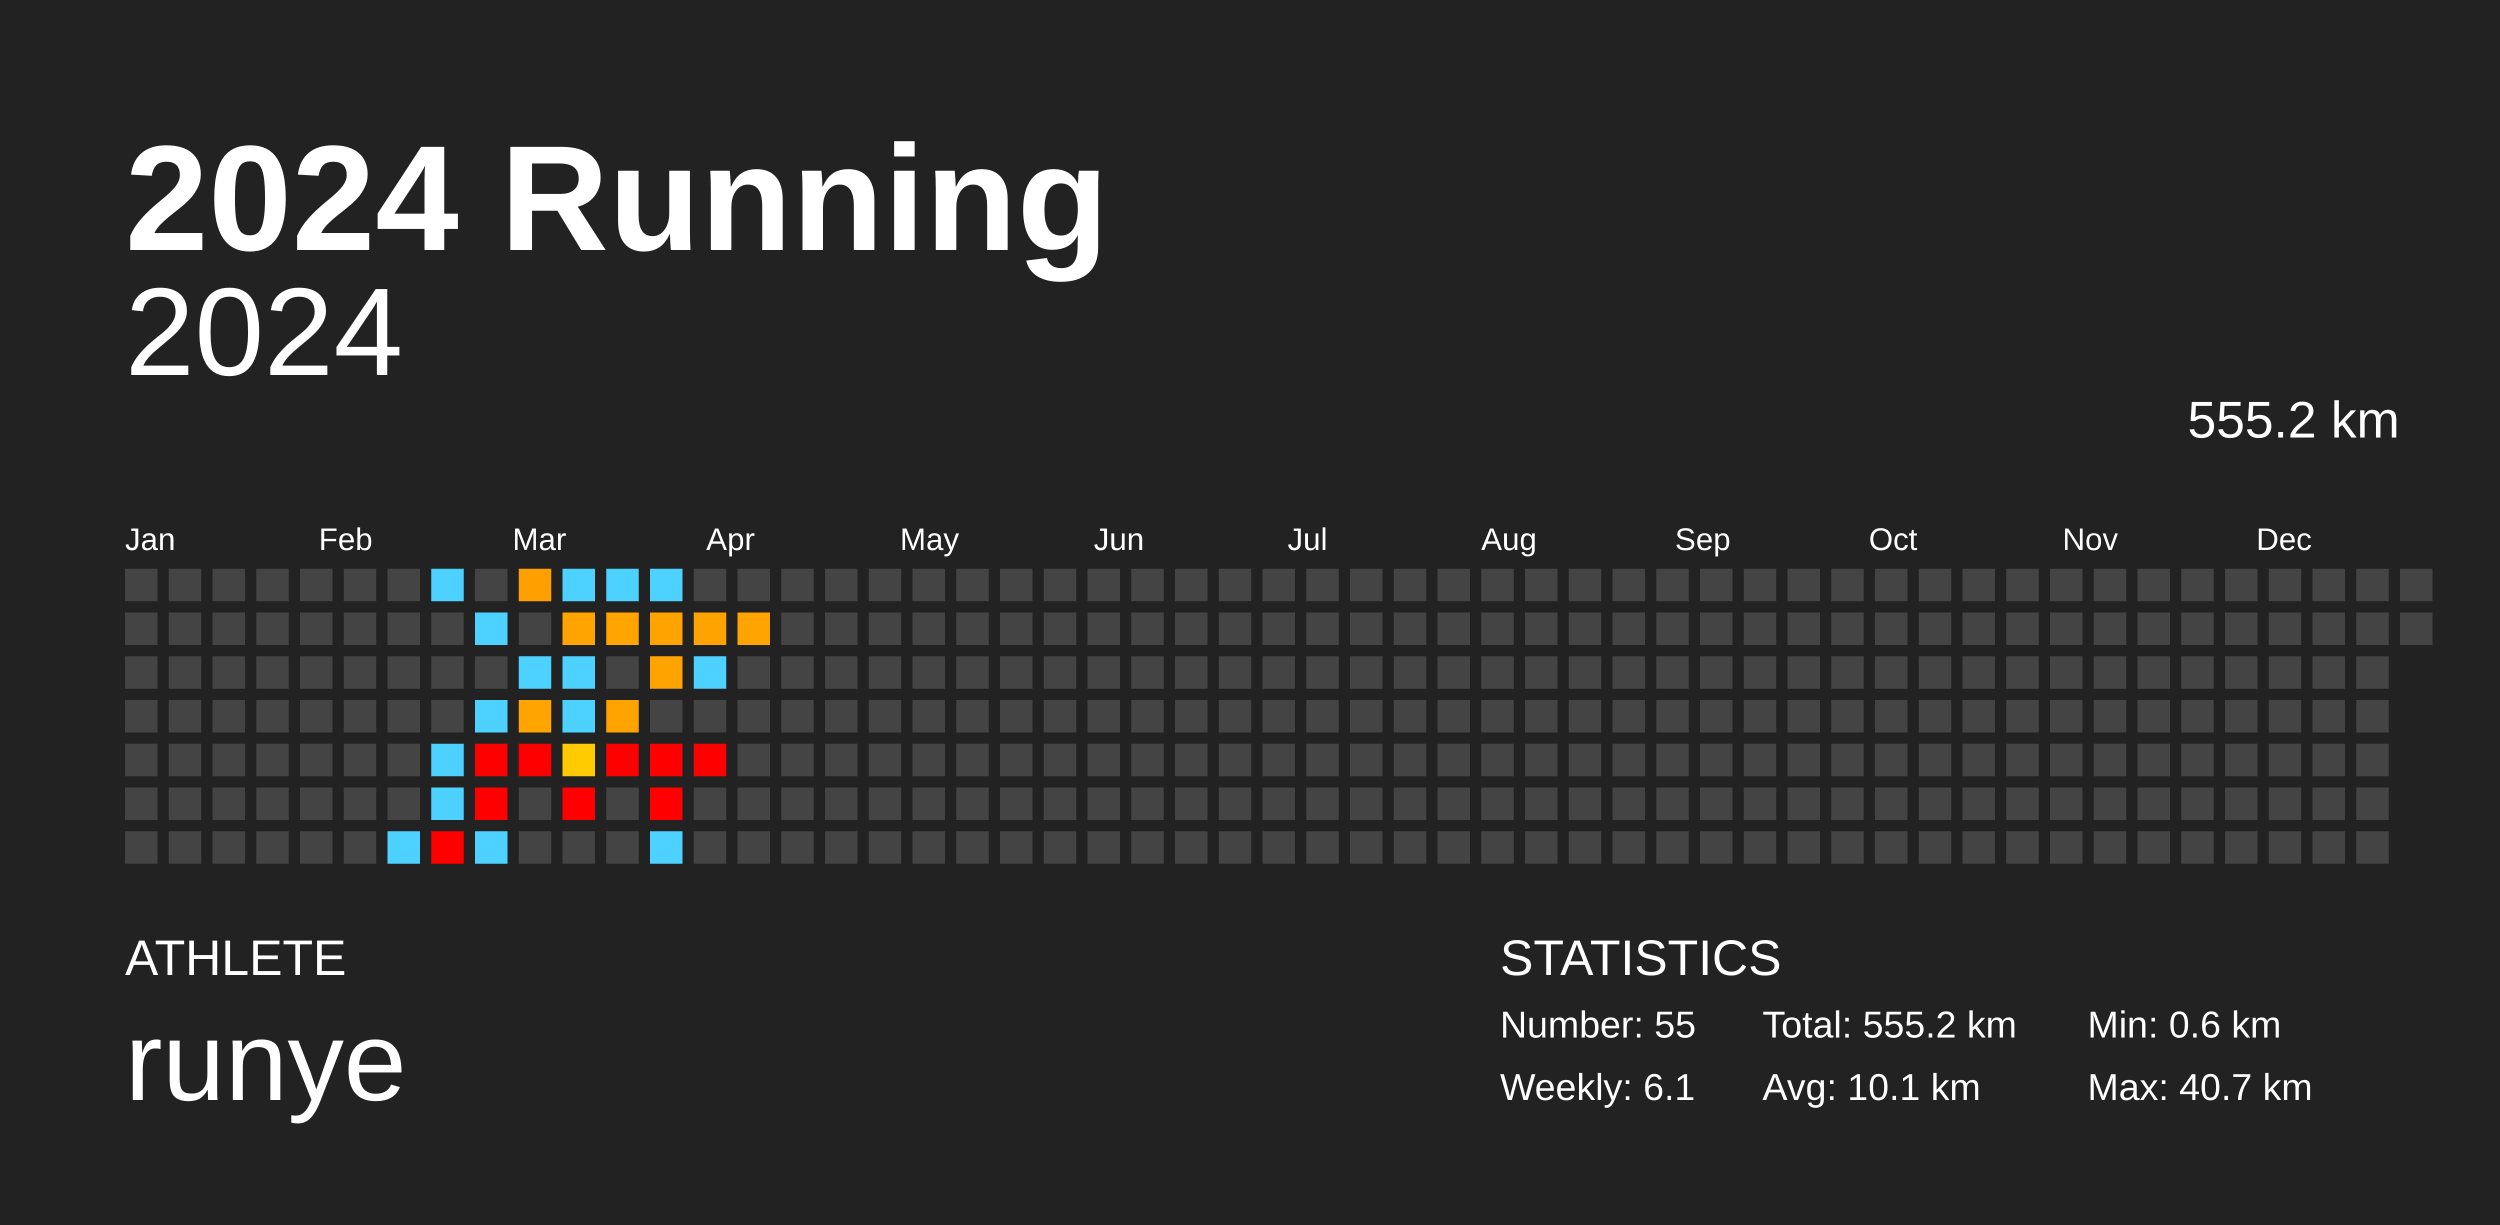
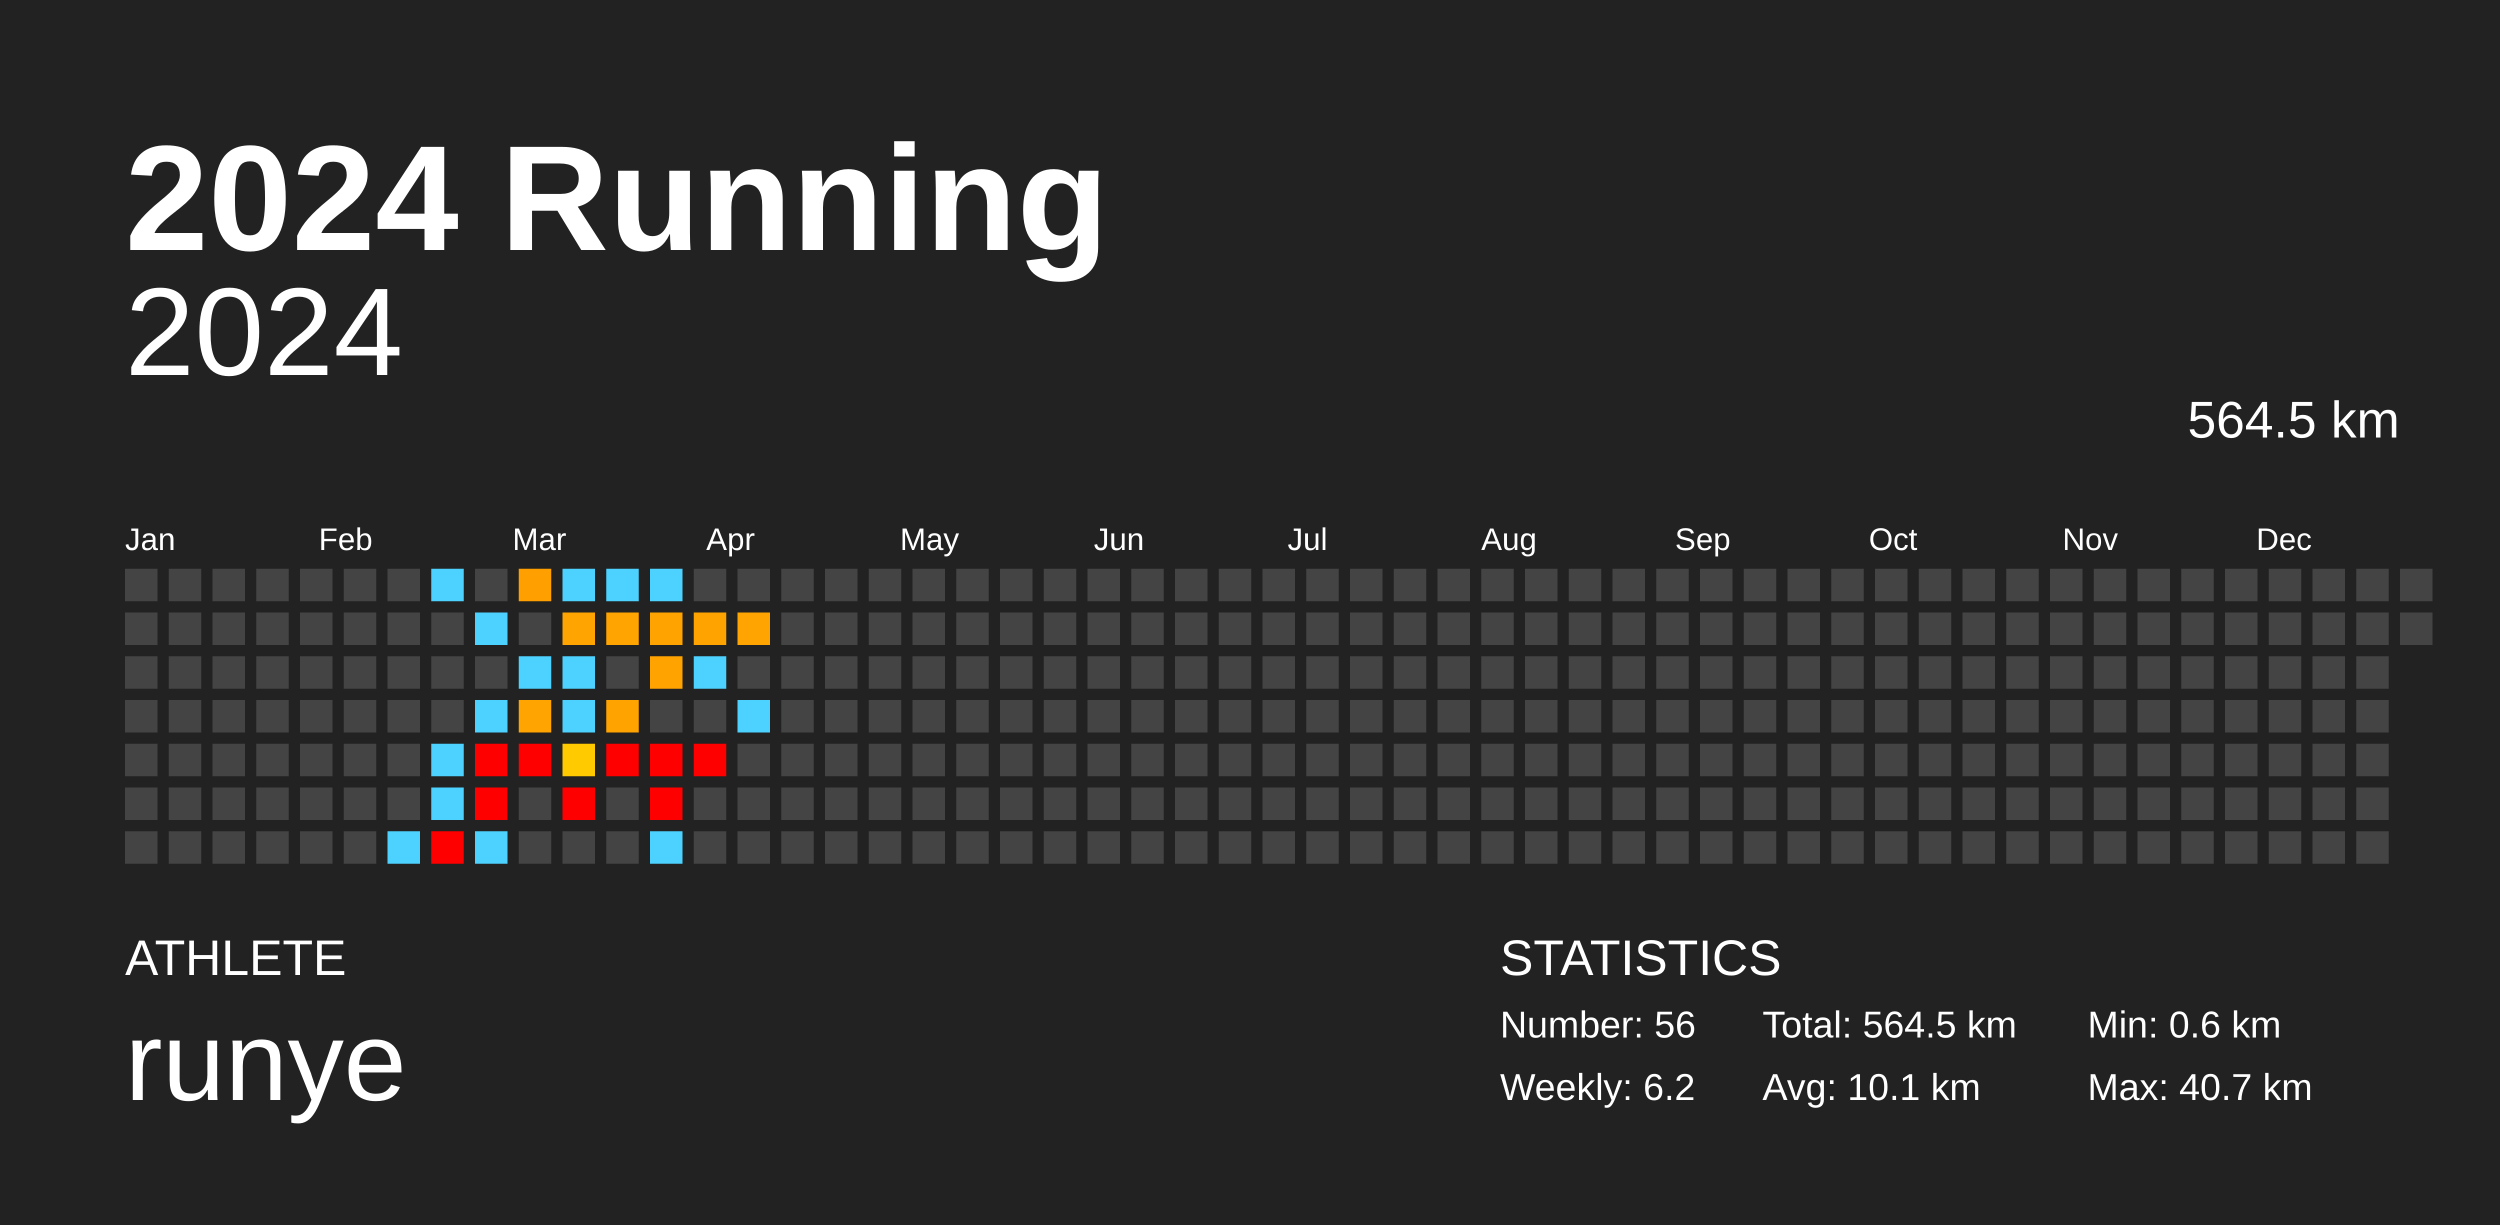
<svg xmlns="http://www.w3.org/2000/svg" baseProfile="full" height="98mm" version="1.1" viewBox="0,0,200,98" width="200mm">
  <defs />
  <rect fill="#222222" height="98" width="200" x="0" y="0" />
  <text fill="#FFFFFF" style="font-size:12px; font-family:Arial; font-weight:bold;" x="10" y="20">2024 Running</text>
  <text fill="#FFFFFF" style="font-size:4px; font-family:Arial" x="10" y="78">ATHLETE</text>
  <text fill="#FFFFFF" style="font-size:9px; font-family:Arial" x="10" y="88">runye</text>
  <text fill="#FFFFFF" style="font-size:4px; font-family:Arial" x="120" y="78">STATISTICS</text>
-   <text fill="#FFFFFF" style="font-size:3px; font-family:Arial" x="120" y="83">Number: 55</text>
-   <text fill="#FFFFFF" style="font-size:3px; font-family:Arial" x="120" y="88">Weekly: 6.1</text>
-   <text fill="#FFFFFF" style="font-size:3px; font-family:Arial" x="141" y="83">Total: 555.2 km</text>
+   <text fill="#FFFFFF" style="font-size:3px; font-family:Arial" x="120" y="83">Number: 56</text>
+   <text fill="#FFFFFF" style="font-size:3px; font-family:Arial" x="120" y="88">Weekly: 6.2</text>
+   <text fill="#FFFFFF" style="font-size:3px; font-family:Arial" x="141" y="83">Total: 564.5 km</text>
  <text fill="#FFFFFF" style="font-size:3px; font-family:Arial" x="141" y="88">Avg: 10.1 km</text>
  <text fill="#FFFFFF" style="font-size:3px; font-family:Arial" x="167" y="83">Min: 0.6 km</text>
  <text fill="#FFFFFF" style="font-size:3px; font-family:Arial" x="167" y="88">Max: 40.7 km</text>
  <text alignment-baseline="hanging" fill="#FFFFFF" style="font-size:10.0px; font-family:Arial;" x="10" y="30">2024</text>
-   <text alignment-baseline="hanging" fill="#FFFFFF" style="font-size:4.125px; font-family:Arial;" x="175" y="35">555.2 km</text>
+   <text alignment-baseline="hanging" fill="#FFFFFF" style="font-size:4.125px; font-family:Arial;" x="175" y="35">564.5 km</text>
  <text fill="#FFFFFF" style="font-size:2.5px; font-family:Arial" x="10.0" y="44">Jan</text>
  <text fill="#FFFFFF" style="font-size:2.5px; font-family:Arial" x="25.5" y="44">Feb</text>
  <text fill="#FFFFFF" style="font-size:2.5px; font-family:Arial" x="41.0" y="44">Mar</text>
  <text fill="#FFFFFF" style="font-size:2.5px; font-family:Arial" x="56.5" y="44">Apr</text>
  <text fill="#FFFFFF" style="font-size:2.5px; font-family:Arial" x="72.0" y="44">May</text>
  <text fill="#FFFFFF" style="font-size:2.5px; font-family:Arial" x="87.5" y="44">Jun</text>
  <text fill="#FFFFFF" style="font-size:2.5px; font-family:Arial" x="103.0" y="44">Jul</text>
  <text fill="#FFFFFF" style="font-size:2.5px; font-family:Arial" x="118.5" y="44">Aug</text>
  <text fill="#FFFFFF" style="font-size:2.5px; font-family:Arial" x="134.0" y="44">Sep</text>
  <text fill="#FFFFFF" style="font-size:2.5px; font-family:Arial" x="149.5" y="44">Oct</text>
  <text fill="#FFFFFF" style="font-size:2.5px; font-family:Arial" x="165.0" y="44">Nov</text>
  <text fill="#FFFFFF" style="font-size:2.5px; font-family:Arial" x="180.5" y="44">Dec</text>
  <rect fill="#444444" height="2.6" width="2.6" x="10.0" y="45.5" />
  <rect fill="#444444" height="2.6" width="2.6" x="10.0" y="49.0" />
  <rect fill="#444444" height="2.6" width="2.6" x="10.0" y="52.5" />
  <rect fill="#444444" height="2.6" width="2.6" x="10.0" y="56.0" />
  <rect fill="#444444" height="2.6" width="2.6" x="10.0" y="59.5" />
  <rect fill="#444444" height="2.6" width="2.6" x="10.0" y="63.0" />
  <rect fill="#444444" height="2.6" width="2.6" x="10.0" y="66.5" />
  <rect fill="#444444" height="2.6" width="2.6" x="13.5" y="45.5" />
  <rect fill="#444444" height="2.6" width="2.6" x="13.5" y="49.0" />
  <rect fill="#444444" height="2.6" width="2.6" x="13.5" y="52.5" />
  <rect fill="#444444" height="2.6" width="2.6" x="13.5" y="56.0" />
  <rect fill="#444444" height="2.6" width="2.6" x="13.5" y="59.5" />
  <rect fill="#444444" height="2.6" width="2.6" x="13.5" y="63.0" />
  <rect fill="#444444" height="2.6" width="2.6" x="13.5" y="66.5" />
  <rect fill="#444444" height="2.6" width="2.6" x="17.0" y="45.5" />
  <rect fill="#444444" height="2.6" width="2.6" x="17.0" y="49.0" />
  <rect fill="#444444" height="2.6" width="2.6" x="17.0" y="52.5" />
  <rect fill="#444444" height="2.6" width="2.6" x="17.0" y="56.0" />
  <rect fill="#444444" height="2.6" width="2.6" x="17.0" y="59.5" />
  <rect fill="#444444" height="2.6" width="2.6" x="17.0" y="63.0" />
  <rect fill="#444444" height="2.6" width="2.6" x="17.0" y="66.5" />
  <rect fill="#444444" height="2.6" width="2.6" x="20.5" y="45.5" />
  <rect fill="#444444" height="2.6" width="2.6" x="20.5" y="49.0" />
  <rect fill="#444444" height="2.6" width="2.6" x="20.5" y="52.5" />
  <rect fill="#444444" height="2.6" width="2.6" x="20.5" y="56.0" />
  <rect fill="#444444" height="2.6" width="2.6" x="20.5" y="59.5" />
  <rect fill="#444444" height="2.6" width="2.6" x="20.5" y="63.0" />
  <rect fill="#444444" height="2.6" width="2.6" x="20.5" y="66.5" />
  <rect fill="#444444" height="2.6" width="2.6" x="24.0" y="45.5" />
  <rect fill="#444444" height="2.6" width="2.6" x="24.0" y="49.0" />
  <rect fill="#444444" height="2.6" width="2.6" x="24.0" y="52.5" />
  <rect fill="#444444" height="2.6" width="2.6" x="24.0" y="56.0" />
  <rect fill="#444444" height="2.6" width="2.6" x="24.0" y="59.5" />
  <rect fill="#444444" height="2.6" width="2.6" x="24.0" y="63.0" />
  <rect fill="#444444" height="2.6" width="2.6" x="24.0" y="66.5" />
  <rect fill="#444444" height="2.6" width="2.6" x="27.5" y="45.5" />
  <rect fill="#444444" height="2.6" width="2.6" x="27.5" y="49.0" />
  <rect fill="#444444" height="2.6" width="2.6" x="27.5" y="52.5" />
  <rect fill="#444444" height="2.6" width="2.6" x="27.5" y="56.0" />
  <rect fill="#444444" height="2.6" width="2.6" x="27.5" y="59.5" />
  <rect fill="#444444" height="2.6" width="2.6" x="27.5" y="63.0" />
  <rect fill="#444444" height="2.6" width="2.6" x="27.5" y="66.5" />
  <rect fill="#444444" height="2.6" width="2.6" x="31.0" y="45.5" />
  <rect fill="#444444" height="2.6" width="2.6" x="31.0" y="49.0" />
  <rect fill="#444444" height="2.6" width="2.6" x="31.0" y="52.5" />
  <rect fill="#444444" height="2.6" width="2.6" x="31.0" y="56.0" />
  <rect fill="#444444" height="2.6" width="2.6" x="31.0" y="59.5" />
  <rect fill="#444444" height="2.6" width="2.6" x="31.0" y="63.0" />
  <rect fill="#4dd2ff" height="2.6" width="2.6" x="31.0" y="66.5" />
  <rect fill="#4dd2ff" height="2.6" width="2.6" x="34.5" y="45.5" />
  <rect fill="#444444" height="2.6" width="2.6" x="34.5" y="49.0" />
  <rect fill="#444444" height="2.6" width="2.6" x="34.5" y="52.5" />
  <rect fill="#444444" height="2.6" width="2.6" x="34.5" y="56.0" />
  <rect fill="#4dd2ff" height="2.6" width="2.6" x="34.5" y="59.5" />
  <rect fill="#4dd2ff" height="2.6" width="2.6" x="34.5" y="63.0" />
  <rect fill="red" height="2.6" width="2.6" x="34.5" y="66.5" />
  <rect fill="#444444" height="2.6" width="2.6" x="38.0" y="45.5" />
  <rect fill="#4dd2ff" height="2.6" width="2.6" x="38.0" y="49.0" />
  <rect fill="#444444" height="2.6" width="2.6" x="38.0" y="52.5" />
  <rect fill="#4dd2ff" height="2.6" width="2.6" x="38.0" y="56.0" />
  <rect fill="red" height="2.6" width="2.6" x="38.0" y="59.5" />
  <rect fill="red" height="2.6" width="2.6" x="38.0" y="63.0" />
  <rect fill="#4dd2ff" height="2.6" width="2.6" x="38.0" y="66.5" />
  <rect fill="#ffa000" height="2.6" width="2.6" x="41.5" y="45.5" />
  <rect fill="#444444" height="2.6" width="2.6" x="41.5" y="49.0" />
  <rect fill="#4dd2ff" height="2.6" width="2.6" x="41.5" y="52.5" />
  <rect fill="#ffa400" height="2.6" width="2.6" x="41.5" y="56.0" />
  <rect fill="red" height="2.6" width="2.6" x="41.5" y="59.5" />
  <rect fill="#444444" height="2.6" width="2.6" x="41.5" y="63.0" />
  <rect fill="#444444" height="2.6" width="2.6" x="41.5" y="66.5" />
  <rect fill="#4dd2ff" height="2.6" width="2.6" x="45.0" y="45.5" />
  <rect fill="#ffa400" height="2.6" width="2.6" x="45.0" y="49.0" />
  <rect fill="#4dd2ff" height="2.6" width="2.6" x="45.0" y="52.5" />
  <rect fill="#4dd2ff" height="2.6" width="2.6" x="45.0" y="56.0" />
  <rect fill="#ffcb00" height="2.6" width="2.6" x="45.0" y="59.5" />
  <rect fill="red" height="2.6" width="2.6" x="45.0" y="63.0" />
  <rect fill="#444444" height="2.6" width="2.6" x="45.0" y="66.5" />
  <rect fill="#4dd2ff" height="2.6" width="2.6" x="48.5" y="45.5" />
  <rect fill="#ffa400" height="2.6" width="2.6" x="48.5" y="49.0" />
  <rect fill="#444444" height="2.6" width="2.6" x="48.5" y="52.5" />
  <rect fill="#ffa300" height="2.6" width="2.6" x="48.5" y="56.0" />
  <rect fill="red" height="2.6" width="2.6" x="48.5" y="59.5" />
  <rect fill="#444444" height="2.6" width="2.6" x="48.5" y="63.0" />
  <rect fill="#444444" height="2.6" width="2.6" x="48.5" y="66.5" />
  <rect fill="#4dd2ff" height="2.6" width="2.6" x="52.0" y="45.5" />
  <rect fill="#ffa300" height="2.6" width="2.6" x="52.0" y="49.0" />
  <rect fill="#ffa300" height="2.6" width="2.6" x="52.0" y="52.5" />
  <rect fill="#444444" height="2.6" width="2.6" x="52.0" y="56.0" />
  <rect fill="red" height="2.6" width="2.6" x="52.0" y="59.5" />
  <rect fill="red" height="2.6" width="2.6" x="52.0" y="63.0" />
  <rect fill="#4dd2ff" height="2.6" width="2.6" x="52.0" y="66.5" />
  <rect fill="#444444" height="2.6" width="2.6" x="55.5" y="45.5" />
  <rect fill="#ffa300" height="2.6" width="2.6" x="55.5" y="49.0" />
  <rect fill="#4dd2ff" height="2.6" width="2.6" x="55.5" y="52.5" />
  <rect fill="#444444" height="2.6" width="2.6" x="55.5" y="56.0" />
  <rect fill="red" height="2.6" width="2.6" x="55.5" y="59.5" />
  <rect fill="#444444" height="2.6" width="2.6" x="55.5" y="63.0" />
  <rect fill="#444444" height="2.6" width="2.6" x="55.5" y="66.5" />
  <rect fill="#444444" height="2.6" width="2.6" x="59.0" y="45.5" />
  <rect fill="#ffa400" height="2.6" width="2.6" x="59.0" y="49.0" />
  <rect fill="#444444" height="2.6" width="2.6" x="59.0" y="52.5" />
-   <rect fill="#444444" height="2.6" width="2.6" x="59.0" y="56.0" />
+   <rect fill="#4dd2ff" height="2.6" width="2.6" x="59.0" y="56.0" />
  <rect fill="#444444" height="2.6" width="2.6" x="59.0" y="59.5" />
  <rect fill="#444444" height="2.6" width="2.6" x="59.0" y="63.0" />
  <rect fill="#444444" height="2.6" width="2.6" x="59.0" y="66.5" />
  <rect fill="#444444" height="2.6" width="2.6" x="62.5" y="45.5" />
  <rect fill="#444444" height="2.6" width="2.6" x="62.5" y="49.0" />
  <rect fill="#444444" height="2.6" width="2.6" x="62.5" y="52.5" />
  <rect fill="#444444" height="2.6" width="2.6" x="62.5" y="56.0" />
  <rect fill="#444444" height="2.6" width="2.6" x="62.5" y="59.5" />
  <rect fill="#444444" height="2.6" width="2.6" x="62.5" y="63.0" />
  <rect fill="#444444" height="2.6" width="2.6" x="62.5" y="66.5" />
  <rect fill="#444444" height="2.6" width="2.6" x="66.0" y="45.5" />
  <rect fill="#444444" height="2.6" width="2.6" x="66.0" y="49.0" />
  <rect fill="#444444" height="2.6" width="2.6" x="66.0" y="52.5" />
  <rect fill="#444444" height="2.6" width="2.6" x="66.0" y="56.0" />
  <rect fill="#444444" height="2.6" width="2.6" x="66.0" y="59.5" />
  <rect fill="#444444" height="2.6" width="2.6" x="66.0" y="63.0" />
  <rect fill="#444444" height="2.6" width="2.6" x="66.0" y="66.5" />
  <rect fill="#444444" height="2.6" width="2.6" x="69.5" y="45.5" />
  <rect fill="#444444" height="2.6" width="2.6" x="69.5" y="49.0" />
  <rect fill="#444444" height="2.6" width="2.6" x="69.5" y="52.5" />
  <rect fill="#444444" height="2.6" width="2.6" x="69.5" y="56.0" />
  <rect fill="#444444" height="2.6" width="2.6" x="69.5" y="59.5" />
  <rect fill="#444444" height="2.6" width="2.6" x="69.5" y="63.0" />
  <rect fill="#444444" height="2.6" width="2.6" x="69.5" y="66.5" />
  <rect fill="#444444" height="2.6" width="2.6" x="73.0" y="45.5" />
  <rect fill="#444444" height="2.6" width="2.6" x="73.0" y="49.0" />
  <rect fill="#444444" height="2.6" width="2.6" x="73.0" y="52.5" />
  <rect fill="#444444" height="2.6" width="2.6" x="73.0" y="56.0" />
  <rect fill="#444444" height="2.6" width="2.6" x="73.0" y="59.5" />
  <rect fill="#444444" height="2.6" width="2.6" x="73.0" y="63.0" />
  <rect fill="#444444" height="2.6" width="2.6" x="73.0" y="66.5" />
  <rect fill="#444444" height="2.6" width="2.6" x="76.5" y="45.5" />
  <rect fill="#444444" height="2.6" width="2.6" x="76.5" y="49.0" />
  <rect fill="#444444" height="2.6" width="2.6" x="76.5" y="52.5" />
  <rect fill="#444444" height="2.6" width="2.6" x="76.5" y="56.0" />
  <rect fill="#444444" height="2.6" width="2.6" x="76.5" y="59.5" />
  <rect fill="#444444" height="2.6" width="2.6" x="76.5" y="63.0" />
  <rect fill="#444444" height="2.6" width="2.6" x="76.5" y="66.5" />
  <rect fill="#444444" height="2.6" width="2.6" x="80.0" y="45.5" />
  <rect fill="#444444" height="2.6" width="2.6" x="80.0" y="49.0" />
  <rect fill="#444444" height="2.6" width="2.6" x="80.0" y="52.5" />
  <rect fill="#444444" height="2.6" width="2.6" x="80.0" y="56.0" />
  <rect fill="#444444" height="2.6" width="2.6" x="80.0" y="59.5" />
  <rect fill="#444444" height="2.6" width="2.6" x="80.0" y="63.0" />
  <rect fill="#444444" height="2.6" width="2.6" x="80.0" y="66.5" />
  <rect fill="#444444" height="2.6" width="2.6" x="83.5" y="45.5" />
  <rect fill="#444444" height="2.6" width="2.6" x="83.5" y="49.0" />
  <rect fill="#444444" height="2.6" width="2.6" x="83.5" y="52.5" />
  <rect fill="#444444" height="2.6" width="2.6" x="83.5" y="56.0" />
  <rect fill="#444444" height="2.6" width="2.6" x="83.5" y="59.5" />
  <rect fill="#444444" height="2.6" width="2.6" x="83.5" y="63.0" />
  <rect fill="#444444" height="2.6" width="2.6" x="83.5" y="66.5" />
  <rect fill="#444444" height="2.6" width="2.6" x="87.0" y="45.5" />
  <rect fill="#444444" height="2.6" width="2.6" x="87.0" y="49.0" />
  <rect fill="#444444" height="2.6" width="2.6" x="87.0" y="52.5" />
  <rect fill="#444444" height="2.6" width="2.6" x="87.0" y="56.0" />
  <rect fill="#444444" height="2.6" width="2.6" x="87.0" y="59.5" />
  <rect fill="#444444" height="2.6" width="2.6" x="87.0" y="63.0" />
  <rect fill="#444444" height="2.6" width="2.6" x="87.0" y="66.5" />
  <rect fill="#444444" height="2.6" width="2.6" x="90.5" y="45.5" />
  <rect fill="#444444" height="2.6" width="2.6" x="90.5" y="49.0" />
  <rect fill="#444444" height="2.6" width="2.6" x="90.5" y="52.5" />
  <rect fill="#444444" height="2.6" width="2.6" x="90.5" y="56.0" />
  <rect fill="#444444" height="2.6" width="2.6" x="90.5" y="59.5" />
  <rect fill="#444444" height="2.6" width="2.6" x="90.5" y="63.0" />
  <rect fill="#444444" height="2.6" width="2.6" x="90.5" y="66.5" />
  <rect fill="#444444" height="2.6" width="2.6" x="94.0" y="45.5" />
  <rect fill="#444444" height="2.6" width="2.6" x="94.0" y="49.0" />
  <rect fill="#444444" height="2.6" width="2.6" x="94.0" y="52.5" />
  <rect fill="#444444" height="2.6" width="2.6" x="94.0" y="56.0" />
  <rect fill="#444444" height="2.6" width="2.6" x="94.0" y="59.5" />
  <rect fill="#444444" height="2.6" width="2.6" x="94.0" y="63.0" />
  <rect fill="#444444" height="2.6" width="2.6" x="94.0" y="66.5" />
  <rect fill="#444444" height="2.6" width="2.6" x="97.5" y="45.5" />
  <rect fill="#444444" height="2.6" width="2.6" x="97.5" y="49.0" />
  <rect fill="#444444" height="2.6" width="2.6" x="97.5" y="52.5" />
  <rect fill="#444444" height="2.6" width="2.6" x="97.5" y="56.0" />
  <rect fill="#444444" height="2.6" width="2.6" x="97.5" y="59.5" />
  <rect fill="#444444" height="2.6" width="2.6" x="97.5" y="63.0" />
  <rect fill="#444444" height="2.6" width="2.6" x="97.5" y="66.5" />
  <rect fill="#444444" height="2.6" width="2.6" x="101.0" y="45.5" />
  <rect fill="#444444" height="2.6" width="2.6" x="101.0" y="49.0" />
  <rect fill="#444444" height="2.6" width="2.6" x="101.0" y="52.5" />
  <rect fill="#444444" height="2.6" width="2.6" x="101.0" y="56.0" />
  <rect fill="#444444" height="2.6" width="2.6" x="101.0" y="59.5" />
  <rect fill="#444444" height="2.6" width="2.6" x="101.0" y="63.0" />
  <rect fill="#444444" height="2.6" width="2.6" x="101.0" y="66.5" />
  <rect fill="#444444" height="2.6" width="2.6" x="104.5" y="45.5" />
  <rect fill="#444444" height="2.6" width="2.6" x="104.5" y="49.0" />
  <rect fill="#444444" height="2.6" width="2.6" x="104.5" y="52.5" />
  <rect fill="#444444" height="2.6" width="2.6" x="104.5" y="56.0" />
  <rect fill="#444444" height="2.6" width="2.6" x="104.5" y="59.5" />
  <rect fill="#444444" height="2.6" width="2.6" x="104.5" y="63.0" />
  <rect fill="#444444" height="2.6" width="2.6" x="104.5" y="66.5" />
  <rect fill="#444444" height="2.6" width="2.6" x="108.0" y="45.5" />
  <rect fill="#444444" height="2.6" width="2.6" x="108.0" y="49.0" />
  <rect fill="#444444" height="2.6" width="2.6" x="108.0" y="52.5" />
  <rect fill="#444444" height="2.6" width="2.6" x="108.0" y="56.0" />
  <rect fill="#444444" height="2.6" width="2.6" x="108.0" y="59.5" />
  <rect fill="#444444" height="2.6" width="2.6" x="108.0" y="63.0" />
  <rect fill="#444444" height="2.6" width="2.6" x="108.0" y="66.5" />
  <rect fill="#444444" height="2.6" width="2.6" x="111.5" y="45.5" />
  <rect fill="#444444" height="2.6" width="2.6" x="111.5" y="49.0" />
  <rect fill="#444444" height="2.6" width="2.6" x="111.5" y="52.5" />
  <rect fill="#444444" height="2.6" width="2.6" x="111.5" y="56.0" />
  <rect fill="#444444" height="2.6" width="2.6" x="111.5" y="59.5" />
  <rect fill="#444444" height="2.6" width="2.6" x="111.5" y="63.0" />
  <rect fill="#444444" height="2.6" width="2.6" x="111.5" y="66.5" />
  <rect fill="#444444" height="2.6" width="2.6" x="115.0" y="45.5" />
  <rect fill="#444444" height="2.6" width="2.6" x="115.0" y="49.0" />
  <rect fill="#444444" height="2.6" width="2.6" x="115.0" y="52.5" />
  <rect fill="#444444" height="2.6" width="2.6" x="115.0" y="56.0" />
  <rect fill="#444444" height="2.6" width="2.6" x="115.0" y="59.5" />
  <rect fill="#444444" height="2.6" width="2.6" x="115.0" y="63.0" />
  <rect fill="#444444" height="2.6" width="2.6" x="115.0" y="66.5" />
  <rect fill="#444444" height="2.6" width="2.6" x="118.5" y="45.5" />
  <rect fill="#444444" height="2.6" width="2.6" x="118.5" y="49.0" />
  <rect fill="#444444" height="2.6" width="2.6" x="118.5" y="52.5" />
  <rect fill="#444444" height="2.6" width="2.6" x="118.5" y="56.0" />
  <rect fill="#444444" height="2.6" width="2.6" x="118.5" y="59.5" />
  <rect fill="#444444" height="2.6" width="2.6" x="118.5" y="63.0" />
  <rect fill="#444444" height="2.6" width="2.6" x="118.5" y="66.5" />
  <rect fill="#444444" height="2.6" width="2.6" x="122.0" y="45.5" />
  <rect fill="#444444" height="2.6" width="2.6" x="122.0" y="49.0" />
  <rect fill="#444444" height="2.6" width="2.6" x="122.0" y="52.5" />
  <rect fill="#444444" height="2.6" width="2.6" x="122.0" y="56.0" />
  <rect fill="#444444" height="2.6" width="2.6" x="122.0" y="59.5" />
  <rect fill="#444444" height="2.6" width="2.6" x="122.0" y="63.0" />
  <rect fill="#444444" height="2.6" width="2.6" x="122.0" y="66.5" />
  <rect fill="#444444" height="2.6" width="2.6" x="125.5" y="45.5" />
  <rect fill="#444444" height="2.6" width="2.6" x="125.5" y="49.0" />
  <rect fill="#444444" height="2.6" width="2.6" x="125.5" y="52.5" />
  <rect fill="#444444" height="2.6" width="2.6" x="125.5" y="56.0" />
  <rect fill="#444444" height="2.6" width="2.6" x="125.5" y="59.5" />
  <rect fill="#444444" height="2.6" width="2.6" x="125.5" y="63.0" />
  <rect fill="#444444" height="2.6" width="2.6" x="125.5" y="66.5" />
  <rect fill="#444444" height="2.6" width="2.6" x="129.0" y="45.5" />
  <rect fill="#444444" height="2.6" width="2.6" x="129.0" y="49.0" />
  <rect fill="#444444" height="2.6" width="2.6" x="129.0" y="52.5" />
  <rect fill="#444444" height="2.6" width="2.6" x="129.0" y="56.0" />
  <rect fill="#444444" height="2.6" width="2.6" x="129.0" y="59.5" />
  <rect fill="#444444" height="2.6" width="2.6" x="129.0" y="63.0" />
  <rect fill="#444444" height="2.6" width="2.6" x="129.0" y="66.5" />
  <rect fill="#444444" height="2.6" width="2.6" x="132.5" y="45.5" />
  <rect fill="#444444" height="2.6" width="2.6" x="132.5" y="49.0" />
  <rect fill="#444444" height="2.6" width="2.6" x="132.5" y="52.5" />
  <rect fill="#444444" height="2.6" width="2.6" x="132.5" y="56.0" />
  <rect fill="#444444" height="2.6" width="2.6" x="132.5" y="59.5" />
  <rect fill="#444444" height="2.6" width="2.6" x="132.5" y="63.0" />
  <rect fill="#444444" height="2.6" width="2.6" x="132.5" y="66.5" />
  <rect fill="#444444" height="2.6" width="2.6" x="136.0" y="45.5" />
  <rect fill="#444444" height="2.6" width="2.6" x="136.0" y="49.0" />
  <rect fill="#444444" height="2.6" width="2.6" x="136.0" y="52.5" />
  <rect fill="#444444" height="2.6" width="2.6" x="136.0" y="56.0" />
  <rect fill="#444444" height="2.6" width="2.6" x="136.0" y="59.5" />
  <rect fill="#444444" height="2.6" width="2.6" x="136.0" y="63.0" />
  <rect fill="#444444" height="2.6" width="2.6" x="136.0" y="66.5" />
  <rect fill="#444444" height="2.6" width="2.6" x="139.5" y="45.5" />
  <rect fill="#444444" height="2.6" width="2.6" x="139.5" y="49.0" />
  <rect fill="#444444" height="2.6" width="2.6" x="139.5" y="52.5" />
  <rect fill="#444444" height="2.6" width="2.6" x="139.5" y="56.0" />
  <rect fill="#444444" height="2.6" width="2.6" x="139.5" y="59.5" />
  <rect fill="#444444" height="2.6" width="2.6" x="139.5" y="63.0" />
  <rect fill="#444444" height="2.6" width="2.6" x="139.5" y="66.5" />
  <rect fill="#444444" height="2.6" width="2.6" x="143.0" y="45.5" />
  <rect fill="#444444" height="2.6" width="2.6" x="143.0" y="49.0" />
  <rect fill="#444444" height="2.6" width="2.6" x="143.0" y="52.5" />
  <rect fill="#444444" height="2.6" width="2.6" x="143.0" y="56.0" />
  <rect fill="#444444" height="2.6" width="2.6" x="143.0" y="59.5" />
  <rect fill="#444444" height="2.6" width="2.6" x="143.0" y="63.0" />
  <rect fill="#444444" height="2.6" width="2.6" x="143.0" y="66.5" />
  <rect fill="#444444" height="2.6" width="2.6" x="146.5" y="45.5" />
  <rect fill="#444444" height="2.6" width="2.6" x="146.5" y="49.0" />
  <rect fill="#444444" height="2.6" width="2.6" x="146.5" y="52.5" />
  <rect fill="#444444" height="2.6" width="2.6" x="146.5" y="56.0" />
  <rect fill="#444444" height="2.6" width="2.6" x="146.5" y="59.5" />
  <rect fill="#444444" height="2.6" width="2.6" x="146.5" y="63.0" />
  <rect fill="#444444" height="2.6" width="2.6" x="146.5" y="66.5" />
  <rect fill="#444444" height="2.6" width="2.6" x="150.0" y="45.5" />
  <rect fill="#444444" height="2.6" width="2.6" x="150.0" y="49.0" />
  <rect fill="#444444" height="2.6" width="2.6" x="150.0" y="52.5" />
  <rect fill="#444444" height="2.6" width="2.6" x="150.0" y="56.0" />
  <rect fill="#444444" height="2.6" width="2.6" x="150.0" y="59.5" />
  <rect fill="#444444" height="2.6" width="2.6" x="150.0" y="63.0" />
  <rect fill="#444444" height="2.6" width="2.6" x="150.0" y="66.5" />
  <rect fill="#444444" height="2.6" width="2.6" x="153.5" y="45.5" />
  <rect fill="#444444" height="2.6" width="2.6" x="153.5" y="49.0" />
  <rect fill="#444444" height="2.6" width="2.6" x="153.5" y="52.5" />
  <rect fill="#444444" height="2.6" width="2.6" x="153.5" y="56.0" />
  <rect fill="#444444" height="2.6" width="2.6" x="153.5" y="59.5" />
  <rect fill="#444444" height="2.6" width="2.6" x="153.5" y="63.0" />
  <rect fill="#444444" height="2.6" width="2.6" x="153.5" y="66.5" />
  <rect fill="#444444" height="2.6" width="2.6" x="157.0" y="45.5" />
  <rect fill="#444444" height="2.6" width="2.6" x="157.0" y="49.0" />
  <rect fill="#444444" height="2.6" width="2.6" x="157.0" y="52.5" />
  <rect fill="#444444" height="2.6" width="2.6" x="157.0" y="56.0" />
  <rect fill="#444444" height="2.6" width="2.6" x="157.0" y="59.5" />
  <rect fill="#444444" height="2.6" width="2.6" x="157.0" y="63.0" />
  <rect fill="#444444" height="2.6" width="2.6" x="157.0" y="66.5" />
  <rect fill="#444444" height="2.6" width="2.6" x="160.5" y="45.5" />
  <rect fill="#444444" height="2.6" width="2.6" x="160.5" y="49.0" />
  <rect fill="#444444" height="2.6" width="2.6" x="160.5" y="52.5" />
  <rect fill="#444444" height="2.6" width="2.6" x="160.5" y="56.0" />
  <rect fill="#444444" height="2.6" width="2.6" x="160.5" y="59.5" />
  <rect fill="#444444" height="2.6" width="2.6" x="160.5" y="63.0" />
  <rect fill="#444444" height="2.6" width="2.6" x="160.5" y="66.5" />
  <rect fill="#444444" height="2.6" width="2.6" x="164.0" y="45.5" />
  <rect fill="#444444" height="2.6" width="2.6" x="164.0" y="49.0" />
  <rect fill="#444444" height="2.6" width="2.6" x="164.0" y="52.5" />
  <rect fill="#444444" height="2.6" width="2.6" x="164.0" y="56.0" />
  <rect fill="#444444" height="2.6" width="2.6" x="164.0" y="59.5" />
  <rect fill="#444444" height="2.6" width="2.6" x="164.0" y="63.0" />
  <rect fill="#444444" height="2.6" width="2.6" x="164.0" y="66.5" />
  <rect fill="#444444" height="2.6" width="2.6" x="167.5" y="45.5" />
  <rect fill="#444444" height="2.6" width="2.6" x="167.5" y="49.0" />
  <rect fill="#444444" height="2.6" width="2.6" x="167.5" y="52.5" />
  <rect fill="#444444" height="2.6" width="2.6" x="167.5" y="56.0" />
  <rect fill="#444444" height="2.6" width="2.6" x="167.5" y="59.5" />
  <rect fill="#444444" height="2.6" width="2.6" x="167.5" y="63.0" />
  <rect fill="#444444" height="2.6" width="2.6" x="167.5" y="66.5" />
  <rect fill="#444444" height="2.6" width="2.6" x="171.0" y="45.5" />
  <rect fill="#444444" height="2.6" width="2.6" x="171.0" y="49.0" />
  <rect fill="#444444" height="2.6" width="2.6" x="171.0" y="52.5" />
  <rect fill="#444444" height="2.6" width="2.6" x="171.0" y="56.0" />
  <rect fill="#444444" height="2.6" width="2.6" x="171.0" y="59.5" />
  <rect fill="#444444" height="2.6" width="2.6" x="171.0" y="63.0" />
  <rect fill="#444444" height="2.6" width="2.6" x="171.0" y="66.5" />
  <rect fill="#444444" height="2.6" width="2.6" x="174.5" y="45.5" />
  <rect fill="#444444" height="2.6" width="2.6" x="174.5" y="49.0" />
  <rect fill="#444444" height="2.6" width="2.6" x="174.5" y="52.5" />
  <rect fill="#444444" height="2.6" width="2.6" x="174.5" y="56.0" />
  <rect fill="#444444" height="2.6" width="2.6" x="174.5" y="59.5" />
  <rect fill="#444444" height="2.6" width="2.6" x="174.5" y="63.0" />
  <rect fill="#444444" height="2.6" width="2.6" x="174.5" y="66.5" />
  <rect fill="#444444" height="2.6" width="2.6" x="178.0" y="45.5" />
  <rect fill="#444444" height="2.6" width="2.6" x="178.0" y="49.0" />
  <rect fill="#444444" height="2.6" width="2.6" x="178.0" y="52.5" />
  <rect fill="#444444" height="2.6" width="2.6" x="178.0" y="56.0" />
  <rect fill="#444444" height="2.6" width="2.6" x="178.0" y="59.5" />
  <rect fill="#444444" height="2.6" width="2.6" x="178.0" y="63.0" />
  <rect fill="#444444" height="2.6" width="2.6" x="178.0" y="66.5" />
  <rect fill="#444444" height="2.6" width="2.6" x="181.5" y="45.5" />
  <rect fill="#444444" height="2.6" width="2.6" x="181.5" y="49.0" />
  <rect fill="#444444" height="2.6" width="2.6" x="181.5" y="52.5" />
  <rect fill="#444444" height="2.6" width="2.6" x="181.5" y="56.0" />
  <rect fill="#444444" height="2.6" width="2.6" x="181.5" y="59.5" />
  <rect fill="#444444" height="2.6" width="2.6" x="181.5" y="63.0" />
  <rect fill="#444444" height="2.6" width="2.6" x="181.5" y="66.5" />
  <rect fill="#444444" height="2.6" width="2.6" x="185.0" y="45.5" />
  <rect fill="#444444" height="2.6" width="2.6" x="185.0" y="49.0" />
  <rect fill="#444444" height="2.6" width="2.6" x="185.0" y="52.5" />
  <rect fill="#444444" height="2.6" width="2.6" x="185.0" y="56.0" />
  <rect fill="#444444" height="2.6" width="2.6" x="185.0" y="59.5" />
  <rect fill="#444444" height="2.6" width="2.6" x="185.0" y="63.0" />
  <rect fill="#444444" height="2.6" width="2.6" x="185.0" y="66.5" />
  <rect fill="#444444" height="2.6" width="2.6" x="188.5" y="45.5" />
  <rect fill="#444444" height="2.6" width="2.6" x="188.5" y="49.0" />
  <rect fill="#444444" height="2.6" width="2.6" x="188.5" y="52.5" />
  <rect fill="#444444" height="2.6" width="2.6" x="188.5" y="56.0" />
  <rect fill="#444444" height="2.6" width="2.6" x="188.5" y="59.5" />
  <rect fill="#444444" height="2.6" width="2.6" x="188.5" y="63.0" />
  <rect fill="#444444" height="2.6" width="2.6" x="188.5" y="66.5" />
  <rect fill="#444444" height="2.6" width="2.6" x="192.0" y="45.5" />
  <rect fill="#444444" height="2.6" width="2.6" x="192.0" y="49.0" />
</svg>
